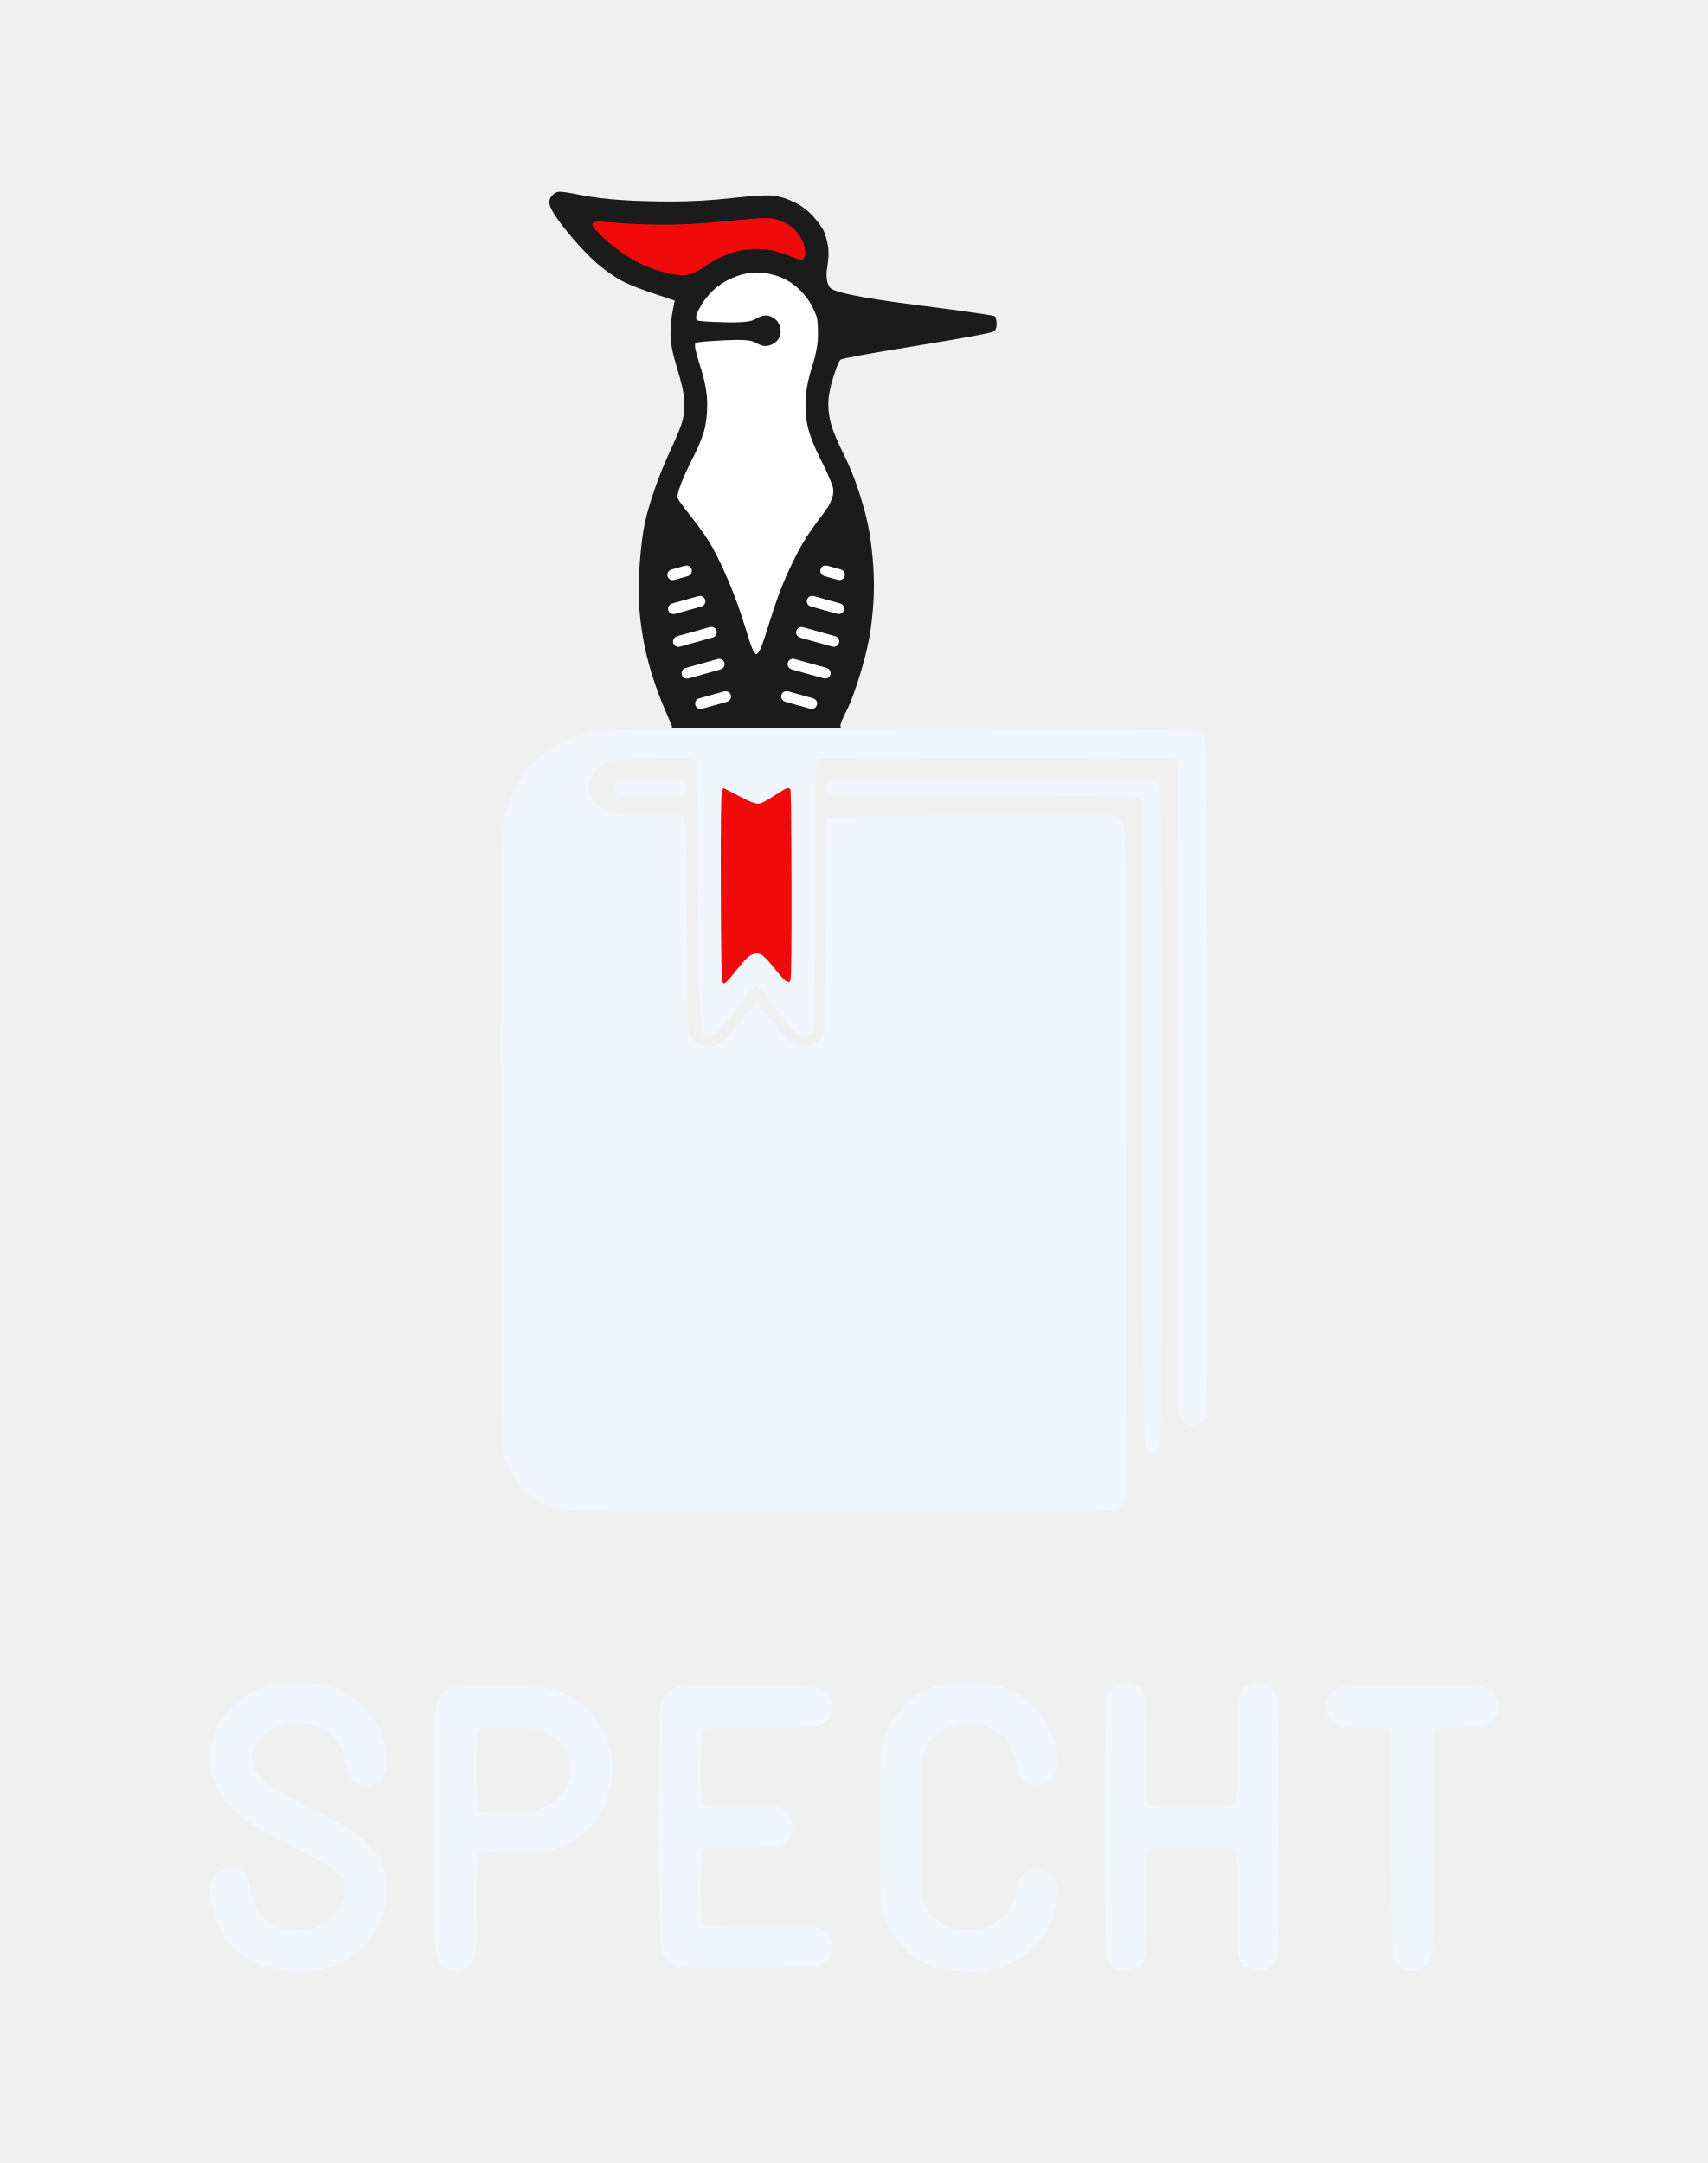
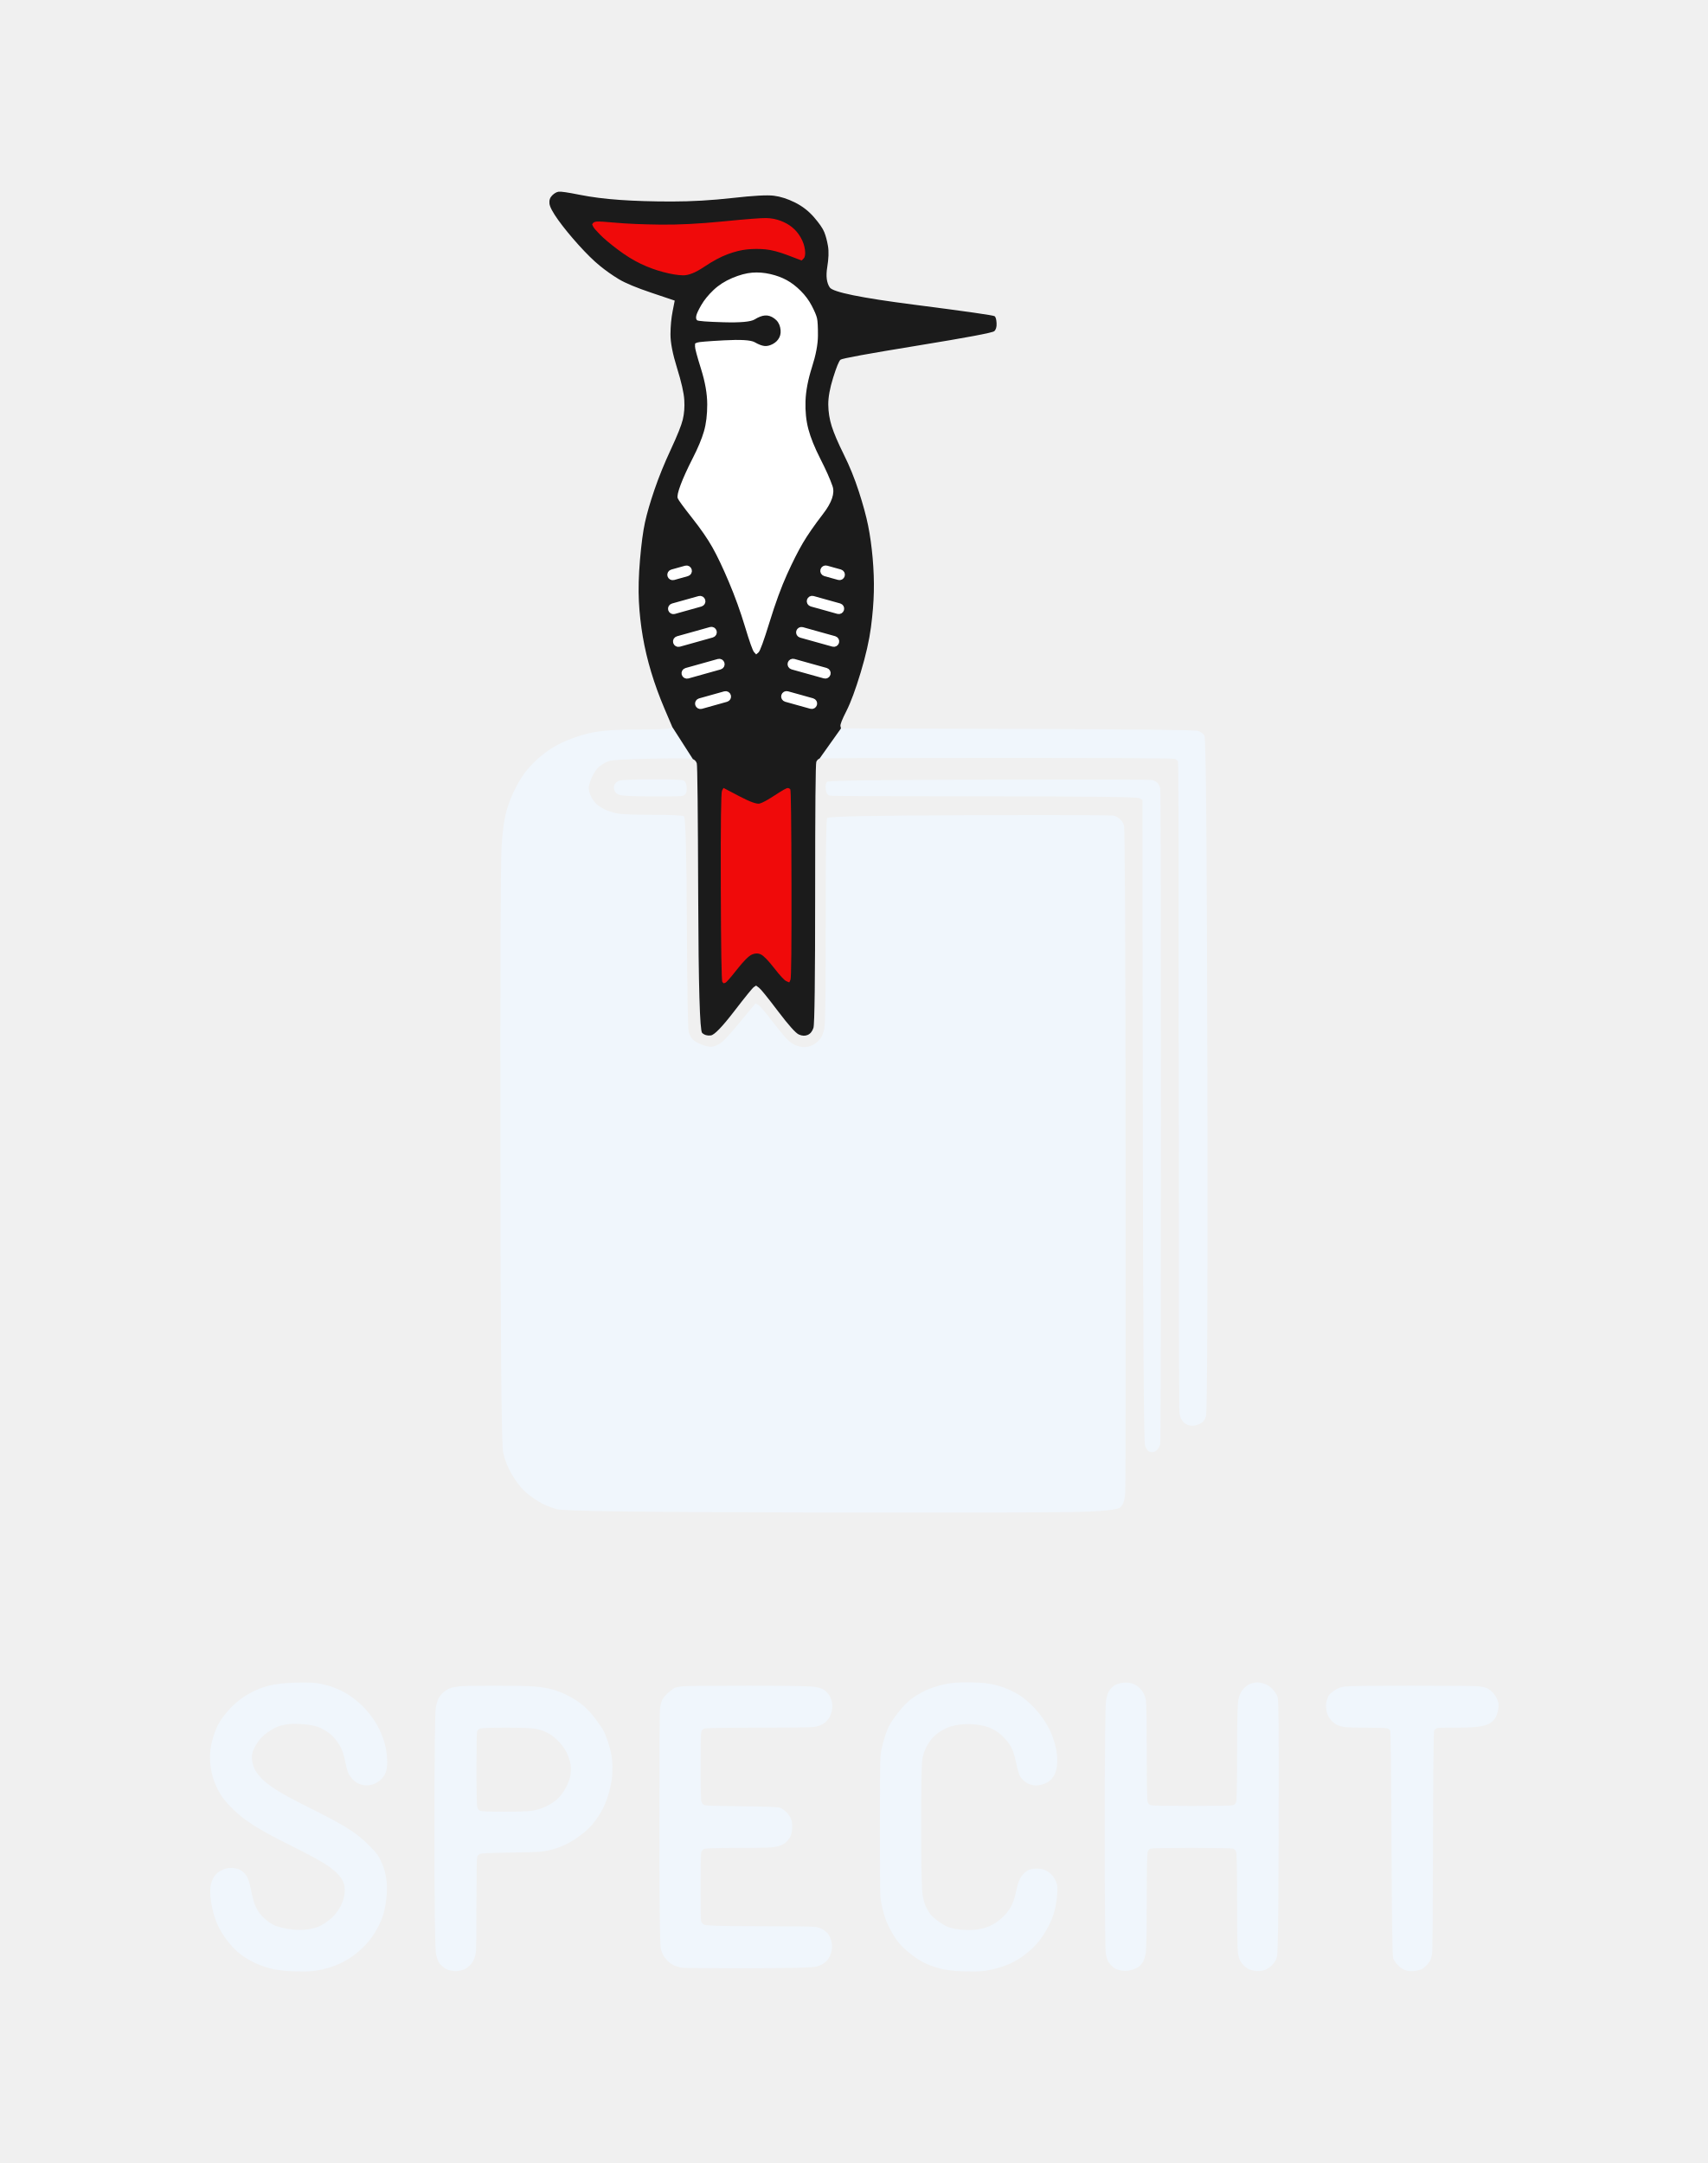
<svg xmlns="http://www.w3.org/2000/svg" viewBox="0 0 600 760" width="600" height="760" role="img" aria-label="specht logo: a woodpecker perched on a book above the word SPECHT">
-   <defs>
-     <clipPath id="bird">
-       <rect width="600" height="256" />
-     </clipPath>
-     <clipPath id="book">
-       <rect y="256" width="600" height="504" />
-     </clipPath>
-     <path d="M 347.28 273.93 Q 291.17 274.05 290.61 274.68 Q 290.06 275.3 290.08 276.55 Q 290.1 277.8 290.45 278.56 Q 290.79 279.32 291.47 279.56 Q 292.15 279.8 345.65 279.8 Q 399.15 279.8 400.27 280.43 L 401.4 281.07 L 401.52 393.68 Q 401.65 506.3 402.3 507.96 Q 402.95 509.62 403.67 509.97 Q 404.4 510.32 405.15 510.19 Q 405.9 510.07 406.64 509.31 Q 407.38 508.55 407.64 507.3 Q 407.9 506.05 407.9 392.18 Q 407.9 278.3 407.64 277.05 Q 407.38 275.8 406.64 275.06 Q 405.9 274.32 404.65 274.06 Q 403.4 273.8 347.28 273.93 Z M 215.95 275.65 Q 215.45 276.55 215.87 277.7 Q 216.29 278.85 217.72 279.32 Q 219.15 279.8 229.15 279.84 Q 239.15 279.89 239.95 279.6 Q 240.76 279.32 241.08 278.56 Q 241.4 277.8 241.22 276.22 Q 241.04 274.64 240.1 274.22 Q 239.15 273.8 228.9 273.84 Q 218.65 273.87 217.55 274.31 Q 216.45 274.75 215.95 275.65 Z M 196.28 67.36 Q 195.15 67.53 194 68.66 Q 192.85 69.8 193.05 71.55 Q 193.26 73.3 196.12 77.3 Q 198.99 81.3 203.23 86.01 Q 207.47 90.71 210.69 93.34 Q 213.9 95.96 217.4 98.08 Q 220.9 100.19 228.98 102.9 L 237.06 105.62 L 236.33 109.33 Q 235.6 113.05 235.57 117.42 Q 235.54 121.8 237.87 129.3 Q 240.2 136.8 240.42 140.55 Q 240.65 144.3 239.89 147.43 Q 239.13 150.55 235.69 157.93 Q 232.26 165.3 229.95 172.05 Q 227.65 178.8 226.61 183.55 Q 225.58 188.3 224.86 196.68 Q 224.15 205.05 224.47 211.3 Q 224.79 217.55 225.84 223.68 Q 226.88 229.8 228.8 236.18 Q 230.72 242.55 233.47 249.01 L 236.22 255.46 L 235.31 255.88 Q 234.4 256.3 225.9 256.3 Q 217.4 256.3 212.78 256.73 Q 208.15 257.16 204.53 258.27 Q 200.9 259.37 197.65 260.85 Q 194.4 262.32 191.28 264.69 Q 188.15 267.05 185.69 269.93 Q 183.22 272.8 181.22 276.68 Q 179.22 280.55 177.99 284.8 Q 176.76 289.05 176.24 297.18 Q 175.72 305.3 175.81 405.93 Q 175.9 506.55 176.78 510.42 Q 177.65 514.3 179.78 517.92 Q 181.9 521.55 183.9 523.53 Q 185.9 525.5 188.9 527.38 Q 191.9 529.25 195.65 530.28 Q 199.4 531.3 280.4 531.42 Q 361.4 531.55 376.9 531.28 Q 392.4 531 393.75 529.53 Q 395.1 528.05 395.33 524.8 Q 395.56 521.55 395.48 406.55 Q 395.4 291.55 394.91 290.06 Q 394.42 288.57 393.41 287.72 Q 392.4 286.87 391.27 286.59 Q 390.15 286.3 340.66 286.43 Q 291.17 286.55 290.62 287.43 Q 290.08 288.3 290.11 323.43 Q 290.15 358.55 289.65 361.18 Q 289.15 363.8 288.15 365.03 Q 287.15 366.25 285.9 366.98 Q 284.65 367.71 283.27 367.86 Q 281.9 368 280.27 367.52 Q 278.65 367.03 277.2 365.79 Q 275.76 364.55 271.52 359.05 Q 267.29 353.55 266.36 353.06 L 265.42 352.57 L 260.16 358.93 Q 254.9 365.3 253.4 366.34 Q 251.9 367.39 250.53 367.72 Q 249.15 368.05 246.66 367.07 Q 244.17 366.1 243.37 365.2 Q 242.58 364.3 242.03 362.8 Q 241.49 361.3 241.33 324.31 Q 241.17 287.32 240.28 286.81 Q 239.4 286.3 229.28 286.3 Q 219.15 286.3 216.65 285.76 Q 214.15 285.23 212.4 284.37 Q 210.65 283.5 209.6 282.53 Q 208.54 281.55 207.77 280.05 Q 206.99 278.55 206.86 277.18 Q 206.74 275.8 207.98 273.06 Q 209.22 270.32 210.81 269.14 Q 212.4 267.96 214.03 267.39 Q 215.65 266.82 229.03 266.56 Q 242.4 266.3 243.44 266.72 Q 244.47 267.14 244.81 268.22 Q 245.15 269.3 245.31 315.55 Q 245.47 361.8 246.69 362.93 Q 247.9 364.05 249.75 363.81 Q 251.6 363.57 257.87 355.43 Q 264.13 347.3 264.89 346.8 L 265.65 346.3 L 266.66 347.05 Q 267.67 347.8 273.33 355.28 Q 278.99 362.75 280.69 363.5 Q 282.4 364.25 283.8 363.63 Q 285.2 363 285.8 361.15 Q 286.4 359.3 286.4 313.93 Q 286.4 268.55 286.81 267.66 Q 287.22 266.78 287.94 266.54 Q 288.65 266.3 350.27 266.3 Q 411.9 266.3 412.77 266.63 Q 413.65 266.96 413.9 267.76 Q 414.15 268.55 414.15 381.8 Q 414.15 495.05 414.4 496.55 Q 414.65 498.05 415.19 498.89 Q 415.72 499.73 416.56 500.26 Q 417.4 500.8 418.52 500.93 Q 419.65 501.05 421.33 500.38 Q 423.01 499.71 423.7 497.76 Q 424.4 495.8 424.2 377.68 Q 423.99 259.55 423.17 258.44 Q 422.35 257.32 420.88 256.81 Q 419.4 256.3 357.44 256.12 L 295.47 255.94 L 295.29 255.12 Q 295.1 254.3 297.39 249.8 Q 299.67 245.3 302.39 236.3 Q 305.1 227.3 306 220.43 Q 306.9 213.55 307.02 207.93 Q 307.15 202.3 306.6 196.05 Q 306.04 189.8 305.01 184.68 Q 303.97 179.55 301.74 172.68 Q 299.51 165.8 296.46 159.68 Q 293.42 153.55 292.23 149.8 Q 291.04 146.05 291.01 142.18 Q 290.97 138.3 292.73 132.68 Q 294.49 127.05 295.32 126.38 Q 296.15 125.71 322.27 121.45 Q 348.4 117.19 349.32 116.37 Q 350.24 115.55 350.14 113.58 Q 350.04 111.6 349.47 111.11 Q 348.9 110.62 321.05 107.04 Q 293.2 103.46 291.54 101.01 Q 289.88 98.55 290.64 93.92 Q 291.4 89.3 290.9 86.42 Q 290.4 83.55 289.6 81.55 Q 288.79 79.55 285.97 76.3 Q 283.15 73.05 279.27 71.13 Q 275.4 69.21 271.9 68.77 Q 268.4 68.32 257.4 69.56 Q 246.4 70.8 236.03 70.8 Q 225.65 70.8 217.78 70.24 Q 209.9 69.69 203.65 68.44 Q 197.4 67.19 196.28 67.36 Z M 253.67 277.82 L 254.2 276.85 L 259.8 279.79 Q 265.4 282.73 266.9 282.34 Q 268.4 281.94 272.27 279.41 Q 276.15 276.87 276.74 276.89 Q 277.33 276.91 277.67 277.35 Q 278.01 277.8 278.08 310.55 Q 278.15 343.3 277.73 344.25 L 277.31 345.19 L 276.27 344.74 Q 275.22 344.28 272.04 340.2 Q 268.85 336.12 267.38 335.38 Q 265.9 334.64 264.19 335.39 Q 262.47 336.14 258.93 340.65 Q 255.38 345.16 254.81 345.33 L 254.24 345.5 L 253.8 345.03 Q 253.35 344.55 253.25 311.68 Q 253.15 278.8 253.67 277.82 Z M 264.27 95.8 Q 267.4 95.55 270.65 96.3 Q 273.9 97.05 276.4 98.42 Q 278.9 99.78 281.3 102.17 Q 283.7 104.55 285.2 107.42 Q 286.7 110.3 287.05 111.8 Q 287.4 113.3 287.38 117.92 Q 287.35 122.55 285.27 129.05 Q 283.2 135.55 283.01 140.93 Q 282.83 146.3 284.02 150.8 Q 285.22 155.3 288.21 161.18 Q 291.2 167.05 292.5 170.8 Q 293.81 174.55 289.19 180.55 Q 284.58 186.55 282.08 190.8 Q 279.58 195.05 276.52 201.8 Q 273.47 208.55 270.39 218.55 Q 267.31 228.55 266.49 229.24 L 265.67 229.94 L 264.93 229.12 Q 264.2 228.3 261.75 220.18 Q 259.29 212.05 256.06 204.43 Q 252.83 196.8 250.29 192.3 Q 247.76 187.8 243.12 181.93 Q 238.49 176.05 238.11 175.05 Q 237.74 174.05 239.15 170.3 Q 240.56 166.55 243.36 161.05 Q 246.17 155.55 247.33 151.55 Q 248.49 147.55 248.48 142.05 Q 248.47 136.55 246.32 129.68 Q 244.17 122.8 244.19 121.74 L 244.22 120.69 L 244.94 120.37 Q 245.65 120.05 254.4 119.58 Q 263.15 119.1 265.15 120.24 Q 267.15 121.39 268.52 121.56 Q 269.9 121.73 271.5 120.88 Q 273.1 120.03 273.83 118.54 Q 274.56 117.05 274.11 115.05 Q 273.67 113.05 272.03 111.88 Q 270.4 110.71 268.77 110.85 Q 267.15 110.98 265.15 112.23 Q 263.15 113.48 254.27 113.23 Q 245.4 112.98 244.9 112.51 Q 244.4 112.03 244.64 110.92 Q 244.88 109.8 246.4 107.17 Q 247.92 104.55 250.66 101.93 Q 253.4 99.32 257.27 97.68 Q 261.15 96.05 264.27 95.8 Z M 282.82 87.8 Q 283.1 90.05 282.38 90.79 L 281.65 91.53 L 276.9 89.72 Q 272.15 87.91 268.9 87.61 Q 265.65 87.32 262.52 87.63 Q 259.4 87.94 255.65 89.33 Q 251.9 90.73 247.4 93.76 Q 242.9 96.78 240.03 96.74 Q 237.15 96.69 233.03 95.59 Q 228.9 94.5 225.03 92.64 Q 221.15 90.78 217.03 87.67 Q 212.9 84.55 210.8 82.42 Q 208.7 80.3 208.37 79.56 L 208.04 78.82 L 208.36 78.39 Q 208.67 77.96 209.66 77.85 Q 210.65 77.73 216.53 78.27 Q 222.4 78.8 231.9 78.92 Q 241.4 79.05 254.02 77.8 Q 266.65 76.55 269.27 76.62 Q 271.9 76.69 274.27 77.58 Q 276.65 78.48 278.36 79.89 Q 280.08 81.3 281.31 83.42 Q 282.54 85.55 282.82 87.8 Z" id="bird-and-book" fill-rule="evenodd" />
-   </defs>
+   <path id="book" d="M 347.28 273.93 Q 291.17 274.05 290.61 274.68 Q 290.06 275.3 290.08 276.55 Q 290.1 277.8 290.45 278.56 Q 290.79 279.32 291.47 279.56 Q 292.15 279.8 345.65 279.8 Q 399.15 279.8 400.27 280.43 L 401.4 281.07 L 401.52 393.68 Q 401.65 506.3 402.3 507.96 Q 402.95 509.62 403.67 509.97 Q 404.4 510.32 405.15 510.19 Q 405.9 510.07 406.64 509.31 Q 407.38 508.55 407.64 507.3 Q 407.9 506.05 407.9 392.18 Q 407.9 278.3 407.64 277.05 Q 407.38 275.8 406.64 275.06 Q 405.9 274.32 404.65 274.06 Q 403.4 273.8 347.28 273.93 Z M 215.95 275.65 Q 215.45 276.55 215.87 277.7 Q 216.29 278.85 217.72 279.32 Q 219.15 279.8 229.15 279.84 Q 239.15 279.89 239.95 279.6 Q 240.76 279.32 241.08 278.56 Q 241.4 277.8 241.22 276.22 Q 241.04 274.64 240.1 274.22 Q 239.15 273.8 228.9 273.84 Q 218.65 273.87 217.55 274.31 Q 216.45 274.75 215.95 275.65 Z M 235.31 255.88 Q 234.4 256.3 225.9 256.3 Q 217.4 256.3 212.78 256.73 Q 208.15 257.16 204.53 258.27 Q 200.9 259.37 197.65 260.85 Q 194.4 262.32 191.28 264.69 Q 188.15 267.05 185.69 269.93 Q 183.22 272.8 181.22 276.68 Q 179.22 280.55 177.99 284.8 Q 176.76 289.05 176.24 297.18 Q 175.72 305.3 175.81 405.93 Q 175.9 506.55 176.78 510.42 Q 177.65 514.3 179.78 517.92 Q 181.9 521.55 183.9 523.53 Q 185.9 525.5 188.9 527.38 Q 191.9 529.25 195.65 530.28 Q 199.4 531.3 280.4 531.42 Q 361.4 531.55 376.9 531.28 Q 392.4 531 393.75 529.53 Q 395.1 528.05 395.33 524.8 Q 395.56 521.55 395.48 406.55 Q 395.4 291.55 394.91 290.06 Q 394.42 288.57 393.41 287.72 Q 392.4 286.87 391.27 286.59 Q 390.15 286.3 340.66 286.43 Q 291.17 286.55 290.62 287.43 Q 290.08 288.3 290.11 323.43 Q 290.15 358.55 289.65 361.18 Q 289.15 363.8 288.15 365.03 Q 287.15 366.25 285.9 366.98 Q 284.65 367.71 283.27 367.86 Q 281.9 368 280.27 367.52 Q 278.65 367.03 277.2 365.79 Q 275.76 364.55 271.52 359.05 Q 267.29 353.55 266.36 353.06 L 265.42 352.57 L 260.16 358.93 Q 254.9 365.3 253.4 366.34 Q 251.9 367.39 250.53 367.72 Q 249.15 368.05 246.66 367.07 Q 244.17 366.1 243.37 365.2 Q 242.58 364.3 242.03 362.8 Q 241.49 361.3 241.33 324.31 Q 241.17 287.32 240.28 286.81 Q 239.4 286.3 229.28 286.3 Q 219.15 286.3 216.65 285.76 Q 214.15 285.23 212.4 284.37 Q 210.65 283.5 209.6 282.53 Q 208.54 281.55 207.77 280.05 Q 206.99 278.55 206.86 277.18 Q 206.74 275.8 207.98 273.06 Q 209.22 270.32 210.81 269.14 Q 212.4 267.96 214.03 267.39 Q 215.65 266.82 229.03 266.56 Q 242.4 266.3 243.44 266.72 Q 244.47 267.14 244.81 268.22 Q 245.15 269.3 245.31 315.55 Q 245.47 361.8 246.69 362.93 Q 247.9 364.05 249.75 363.81 Q 251.6 363.57 257.87 355.43 Q 264.13 347.3 264.89 346.8 L 265.65 346.3 L 266.66 347.05 Q 267.67 347.8 273.33 355.28 Q 278.99 362.75 280.69 363.5 Q 282.4 364.25 283.8 363.63 Q 285.2 363 285.8 361.15 Q 286.4 359.3 286.4 313.93 Q 286.4 268.55 286.81 267.66 Q 287.22 266.78 287.94 266.54 Q 288.65 266.3 350.27 266.3 Q 411.9 266.3 412.77 266.63 Q 413.65 266.96 413.9 267.76 Q 414.15 268.55 414.15 381.8 Q 414.15 495.05 414.4 496.55 Q 414.65 498.05 415.19 498.89 Q 415.72 499.73 416.56 500.26 Q 417.4 500.8 418.52 500.93 Q 419.65 501.05 421.33 500.38 Q 423.01 499.71 423.7 497.76 Q 424.4 495.8 424.2 377.68 Q 423.99 259.55 423.17 258.44 Q 422.35 257.32 420.88 256.81 Q 419.4 256.3 357.44 256.12 L 295.47 255.94  Z" fill="#F0F6FC" fill-rule="evenodd" />
  <path d="M 270.02 94.95 Q 266.65 94.3 263.4 94.68 Q 260.15 95.06 256.4 96.71 Q 252.65 98.36 249.78 101.08 Q 246.91 103.8 245.25 106.67 Q 243.59 109.55 243 111.92 Q 242.4 114.3 242.36 116.92 Q 242.31 119.55 242.62 121.42 Q 242.93 123.3 244.86 129.05 Q 246.78 134.8 247.15 139.68 Q 247.52 144.55 246.45 149.18 Q 245.39 153.8 241.86 161.05 Q 238.34 168.3 237.42 171.18 Q 236.5 174.05 237.03 175.43 Q 237.55 176.8 241.52 181.8 Q 245.49 186.8 248.33 191.68 Q 251.16 196.55 254.36 203.93 Q 257.56 211.3 260.25 219.93 Q 262.93 228.55 263.53 229.47 Q 264.14 230.39 264.89 230.77 Q 265.65 231.15 266.47 230.86 Q 267.3 230.56 267.92 229.68 Q 268.55 228.8 271.5 219.3 Q 274.44 209.8 277.58 202.8 Q 280.71 195.8 283.55 191.05 Q 286.39 186.3 290.38 181.43 Q 294.37 176.55 294.75 175.43 Q 295.14 174.3 293.61 170.05 Q 292.08 165.8 289.24 160.18 Q 286.4 154.55 285.21 149.8 Q 284.02 145.05 284.29 140.3 Q 284.56 135.55 286.8 128.18 Q 289.03 120.8 289.02 117.8 Q 289.02 114.8 288.47 112.3 Q 287.91 109.8 286.49 107.05 Q 285.06 104.3 282.23 101.47 Q 279.4 98.65 276.4 97.13 Q 273.4 95.61 270.02 94.95 Z M 267.09 112.95 Q 268.4 112.05 269.97 112.45 Q 271.55 112.84 272.36 114.32 Q 273.18 115.8 272.75 117.27 Q 272.31 118.74 270.98 119.56 Q 269.65 120.39 268.18 119.95 Q 266.71 119.52 265.88 118.16 Q 265.05 116.8 265.41 115.33 Q 265.78 113.86 267.09 112.95 Z" style="fill: #FFFFFF; fill-rule: evenodd" />
  <path d="M 254.92 275.93 Q 253.69 275.8 253.02 276.45 Q 252.34 277.11 252.12 278.2 Q 251.9 279.3 252.03 312.05 Q 252.16 344.8 252.94 345.7 Q 253.71 346.59 254.78 346.47 Q 255.84 346.34 259.34 342.09 Q 262.84 337.83 264.37 337 Q 265.9 336.17 267.16 336.9 Q 268.43 337.62 271.56 341.52 Q 274.69 345.42 275.55 345.93 Q 276.4 346.43 277.11 346.4 Q 277.81 346.36 278.38 345.8 Q 278.94 345.24 279.17 344.15 Q 279.4 343.05 279.27 310.18 Q 279.15 277.31 278.59 276.59 Q 278.03 275.86 277.09 275.76 Q 276.15 275.65 272.02 278.2 Q 267.9 280.74 266.65 281.03 Q 265.4 281.31 264.15 280.87 Q 262.9 280.42 259.52 278.23 Q 256.15 276.05 254.92 275.93 Z M 283.88 91.04 Q 284.34 90.05 284 87.42 Q 283.65 84.8 282.46 82.8 Q 281.27 80.8 279.21 79.1 Q 277.15 77.4 274.52 76.44 Q 271.9 75.48 268.77 75.44 Q 265.65 75.4 259.02 76.27 Q 252.4 77.14 246.53 77.47 Q 240.65 77.8 231.9 77.67 Q 223.15 77.55 216.65 77.05 Q 210.15 76.54 208.95 76.83 Q 207.75 77.11 207.25 77.85 Q 206.75 78.58 207.16 79.69 Q 207.58 80.8 209.49 82.8 Q 211.4 84.8 215.78 88.2 Q 220.15 91.59 224.15 93.54 Q 228.15 95.49 232.4 96.66 Q 236.65 97.83 240.03 97.81 Q 243.4 97.8 247.78 94.91 Q 252.15 92.02 255.9 90.61 Q 259.65 89.2 262.27 88.92 Q 264.9 88.65 268.4 88.92 Q 271.9 89.2 276.77 90.94 Q 281.65 92.67 282.53 92.36 Q 283.41 92.04 283.88 91.04 Z" style="fill: #F00A0A; fill-rule: evenodd" />
-   <use href="#bird-and-book" fill="#1B1B1B" clip-path="url(#bird)" />
-   <use href="#bird-and-book" fill="#F0F6FC" clip-path="url(#book)" />
+   <path id="bird" d="M 196.28 67.36 Q 195.15 67.53 194 68.66 Q 192.85 69.8 193.05 71.55 Q 193.26 73.3 196.12 77.3 Q 198.99 81.3 203.23 86.01 Q 207.47 90.71 210.69 93.34 Q 213.9 95.96 217.4 98.08 Q 220.9 100.19 228.98 102.9 L 237.06 105.62 L 236.33 109.33 Q 235.6 113.05 235.57 117.42 Q 235.54 121.8 237.87 129.3 Q 240.2 136.8 240.42 140.55 Q 240.65 144.3 239.89 147.43 Q 239.13 150.55 235.69 157.93 Q 232.26 165.3 229.95 172.05 Q 227.65 178.8 226.61 183.55 Q 225.58 188.3 224.86 196.68 Q 224.15 205.05 224.47 211.3 Q 224.79 217.55 225.84 223.68 Q 226.88 229.8 228.8 236.18 Q 230.72 242.55 233.47 249.01 L 236.22 255.46 L 243.44 266.72 Q 244.47 267.14 244.81 268.22 Q 245.15 269.3 245.31 315.55 Q 245.47 361.8 246.69 362.93 Q 247.9 364.05 249.75 363.81 Q 251.6 363.57 257.87 355.43 Q 264.13 347.3 264.89 346.8 L 265.65 346.3 L 266.66 347.05 Q 267.67 347.8 273.33 355.28 Q 278.99 362.75 280.69 363.5 Q 282.4 364.25 283.8 363.63 Q 285.2 363 285.8 361.15 Q 286.4 359.3 286.4 313.93 Q 286.4 268.55 286.81 267.66 Q 287.22 266.78 287.94 266.54 L 295.47 255.94 L 295.29 255.12 Q 295.1 254.3 297.39 249.8 Q 299.67 245.3 302.39 236.3 Q 305.1 227.3 306 220.43 Q 306.9 213.55 307.02 207.93 Q 307.15 202.3 306.6 196.05 Q 306.04 189.8 305.01 184.68 Q 303.97 179.55 301.74 172.68 Q 299.51 165.8 296.46 159.68 Q 293.42 153.55 292.23 149.8 Q 291.04 146.05 291.01 142.18 Q 290.97 138.3 292.73 132.68 Q 294.49 127.05 295.32 126.38 Q 296.15 125.71 322.27 121.45 Q 348.4 117.19 349.32 116.37 Q 350.24 115.55 350.14 113.58 Q 350.04 111.6 349.47 111.11 Q 348.9 110.62 321.05 107.04 Q 293.2 103.46 291.54 101.01 Q 289.88 98.55 290.64 93.92 Q 291.4 89.3 290.9 86.42 Q 290.4 83.55 289.6 81.55 Q 288.79 79.55 285.97 76.3 Q 283.15 73.05 279.27 71.13 Q 275.4 69.21 271.9 68.77 Q 268.4 68.32 257.4 69.56 Q 246.4 70.8 236.03 70.8 Q 225.65 70.8 217.78 70.24 Q 209.9 69.69 203.65 68.44 Q 197.4 67.19 196.28 67.36 Z M 253.67 277.82 L 254.2 276.85 L 259.8 279.79 Q 265.4 282.73 266.9 282.34 Q 268.4 281.94 272.27 279.41 Q 276.15 276.87 276.74 276.89 Q 277.33 276.91 277.67 277.35 Q 278.01 277.8 278.08 310.55 Q 278.15 343.3 277.73 344.25 L 277.31 345.19 L 276.27 344.74 Q 275.22 344.28 272.04 340.2 Q 268.85 336.12 267.38 335.38 Q 265.9 334.64 264.19 335.39 Q 262.47 336.14 258.93 340.65 Q 255.38 345.16 254.81 345.33 L 254.24 345.5 L 253.8 345.03 Q 253.35 344.55 253.25 311.68 Q 253.15 278.8 253.67 277.82 Z M 264.27 95.8 Q 267.4 95.55 270.65 96.3 Q 273.9 97.05 276.4 98.42 Q 278.9 99.78 281.3 102.17 Q 283.7 104.55 285.2 107.42 Q 286.7 110.3 287.05 111.8 Q 287.4 113.3 287.38 117.92 Q 287.35 122.55 285.27 129.05 Q 283.2 135.55 283.01 140.93 Q 282.83 146.3 284.02 150.8 Q 285.22 155.3 288.21 161.18 Q 291.2 167.05 292.5 170.8 Q 293.81 174.55 289.19 180.55 Q 284.58 186.55 282.08 190.8 Q 279.58 195.05 276.52 201.8 Q 273.47 208.55 270.39 218.55 Q 267.31 228.55 266.49 229.24 L 265.67 229.94 L 264.93 229.12 Q 264.2 228.3 261.75 220.18 Q 259.29 212.05 256.06 204.43 Q 252.83 196.8 250.29 192.3 Q 247.76 187.8 243.12 181.93 Q 238.49 176.05 238.11 175.05 Q 237.74 174.05 239.15 170.3 Q 240.56 166.55 243.36 161.05 Q 246.17 155.55 247.33 151.55 Q 248.49 147.55 248.48 142.05 Q 248.47 136.55 246.32 129.68 Q 244.17 122.8 244.19 121.74 L 244.22 120.69 L 244.94 120.37 Q 245.65 120.05 254.4 119.58 Q 263.15 119.1 265.15 120.24 Q 267.15 121.39 268.52 121.56 Q 269.9 121.73 271.5 120.88 Q 273.1 120.03 273.83 118.54 Q 274.56 117.05 274.11 115.05 Q 273.67 113.05 272.03 111.88 Q 270.4 110.71 268.77 110.85 Q 267.15 110.98 265.15 112.23 Q 263.15 113.48 254.27 113.23 Q 245.4 112.98 244.9 112.51 Q 244.4 112.03 244.64 110.92 Q 244.88 109.8 246.4 107.17 Q 247.92 104.55 250.66 101.93 Q 253.4 99.32 257.27 97.68 Q 261.15 96.05 264.27 95.8 Z M 282.82 87.8 Q 283.1 90.05 282.38 90.79 L 281.65 91.53 L 276.9 89.72 Q 272.15 87.91 268.9 87.61 Q 265.65 87.32 262.52 87.63 Q 259.4 87.94 255.65 89.33 Q 251.9 90.73 247.4 93.76 Q 242.9 96.78 240.03 96.74 Q 237.15 96.69 233.03 95.59 Q 228.9 94.5 225.03 92.64 Q 221.15 90.78 217.03 87.67 Q 212.9 84.55 210.8 82.42 Q 208.7 80.3 208.37 79.56 L 208.04 78.82 L 208.36 78.39 Q 208.67 77.96 209.66 77.85 Q 210.65 77.73 216.53 78.27 Q 222.4 78.8 231.9 78.92 Q 241.4 79.05 254.02 77.8 Q 266.65 76.55 269.27 76.62 Q 271.9 76.69 274.27 77.58 Q 276.65 78.48 278.36 79.89 Q 280.08 81.3 281.31 83.42 Q 282.54 85.55 282.82 87.8 Z" fill="#1B1B1B" fill-rule="evenodd" />
  <path d="M 238.27 199.45 L 240.69 198.77 L 241.06 198.74 L 241.43 198.71 L 241.78 198.82 L 242.13 198.94 L 242.41 199.18 L 242.69 199.42 L 242.86 199.75 L 243.03 200.09 L 243.06 200.46 L 243.09 200.82 L 242.97 201.18 L 242.86 201.53 L 242.62 201.81 L 242.37 202.09 L 242.04 202.26 L 241.71 202.43 L 239.28 203.11 L 236.86 203.79 L 236.49 203.81 L 236.12 203.84 L 235.77 203.73 L 235.42 203.61 L 235.14 203.37 L 234.86 203.13 L 234.69 202.8 L 234.52 202.47 L 234.49 202.1 L 234.46 201.73 L 234.58 201.38 L 234.69 201.02 L 234.94 200.74 L 235.18 200.46 L 235.51 200.3 L 235.84 200.13 L 238.27 199.45 Z M 240.77 210.75 L 245.44 209.44 L 245.81 209.41 L 246.18 209.38 L 246.53 209.5 L 246.88 209.61 L 247.16 209.85 L 247.44 210.09 L 247.61 210.43 L 247.78 210.76 L 247.81 211.12 L 247.84 211.49 L 247.72 211.85 L 247.61 212.2 L 247.37 212.48 L 247.12 212.76 L 246.79 212.93 L 246.46 213.1 L 241.78 214.41 L 237.11 215.72 L 236.74 215.75 L 236.37 215.77 L 236.02 215.66 L 235.67 215.54 L 235.39 215.3 L 235.11 215.06 L 234.94 214.73 L 234.77 214.4 L 234.74 214.03 L 234.71 213.66 L 234.83 213.31 L 234.94 212.95 L 235.19 212.67 L 235.43 212.39 L 235.76 212.23 L 236.09 212.06 L 240.77 210.75 Z M 243.64 221.95 L 249.44 220.32 L 249.81 220.29 L 250.18 220.26 L 250.53 220.38 L 250.88 220.49 L 251.16 220.73 L 251.44 220.97 L 251.61 221.31 L 251.78 221.64 L 251.81 222 L 251.84 222.37 L 251.72 222.73 L 251.61 223.08 L 251.37 223.36 L 251.12 223.64 L 250.79 223.81 L 250.46 223.98 L 244.66 225.61 L 238.86 227.23 L 238.49 227.25 L 238.12 227.28 L 237.77 227.17 L 237.42 227.05 L 237.14 226.81 L 236.86 226.57 L 236.69 226.24 L 236.52 225.91 L 236.49 225.54 L 236.46 225.17 L 236.58 224.81 L 236.69 224.46 L 236.94 224.18 L 237.18 223.9 L 237.51 223.74 L 237.84 223.57 L 243.64 221.95 Z M 246.52 233.14 L 252.19 231.55 L 252.56 231.52 L 252.93 231.49 L 253.28 231.61 L 253.63 231.72 L 253.91 231.96 L 254.19 232.2 L 254.36 232.54 L 254.53 232.87 L 254.56 233.24 L 254.59 233.6 L 254.47 233.96 L 254.36 234.31 L 254.12 234.59 L 253.87 234.87 L 253.54 235.04 L 253.21 235.21 L 247.53 236.8 L 241.86 238.39 L 241.49 238.42 L 241.12 238.44 L 240.77 238.32 L 240.42 238.21 L 240.14 237.97 L 239.86 237.73 L 239.69 237.4 L 239.52 237.07 L 239.49 236.7 L 239.46 236.33 L 239.58 235.98 L 239.69 235.62 L 239.94 235.34 L 240.18 235.06 L 240.51 234.9 L 240.84 234.73 L 246.52 233.14 Z M 250.02 244.16 L 254.44 242.92 L 254.81 242.89 L 255.18 242.86 L 255.53 242.98 L 255.88 243.09 L 256.16 243.33 L 256.44 243.57 L 256.61 243.91 L 256.78 244.24 L 256.81 244.61 L 256.84 244.97 L 256.73 245.32 L 256.61 245.68 L 256.37 245.96 L 256.12 246.24 L 255.79 246.41 L 255.46 246.58 L 251.03 247.82 L 246.61 249.06 L 246.24 249.09 L 245.87 249.11 L 245.52 249 L 245.17 248.88 L 244.89 248.64 L 244.61 248.4 L 244.44 248.07 L 244.27 247.74 L 244.24 247.37 L 244.21 247 L 244.33 246.65 L 244.44 246.29 L 244.69 246.01 L 244.93 245.73 L 245.26 245.56 L 245.59 245.4 L 250.02 244.16 Z M 293.04 199.43 L 295.46 200.1 L 295.79 200.27 L 296.12 200.44 L 296.37 200.72 L 296.61 201 L 296.73 201.36 L 296.84 201.71 L 296.81 202.08 L 296.78 202.45 L 296.61 202.78 L 296.44 203.11 L 296.16 203.35 L 295.88 203.59 L 295.53 203.71 L 295.18 203.82 L 294.81 203.79 L 294.44 203.76 L 292.02 203.09 L 289.59 202.41 L 289.26 202.24 L 288.93 202.07 L 288.69 201.79 L 288.44 201.51 L 288.33 201.16 L 288.21 200.8 L 288.24 200.43 L 288.27 200.06 L 288.44 199.73 L 288.61 199.4 L 288.89 199.16 L 289.17 198.92 L 289.52 198.81 L 289.87 198.69 L 290.24 198.72 L 290.61 198.75 L 293.04 199.43 Z M 290.54 210.73 L 295.21 212.03 L 295.54 212.2 L 295.87 212.37 L 296.12 212.65 L 296.36 212.93 L 296.48 213.29 L 296.59 213.64 L 296.56 214.01 L 296.53 214.38 L 296.36 214.71 L 296.19 215.04 L 295.91 215.28 L 295.63 215.52 L 295.28 215.63 L 294.93 215.75 L 294.56 215.72 L 294.19 215.69 L 289.52 214.38 L 284.84 213.08 L 284.51 212.91 L 284.18 212.74 L 283.94 212.46 L 283.69 212.18 L 283.58 211.82 L 283.46 211.47 L 283.49 211.1 L 283.52 210.73 L 283.69 210.4 L 283.86 210.07 L 284.14 209.83 L 284.42 209.59 L 284.77 209.48 L 285.12 209.36 L 285.49 209.39 L 285.86 209.42 L 290.54 210.73 Z M 287.79 221.96 L 293.46 223.54 L 293.79 223.71 L 294.12 223.88 L 294.37 224.16 L 294.61 224.44 L 294.73 224.8 L 294.84 225.15 L 294.81 225.52 L 294.78 225.89 L 294.61 226.22 L 294.44 226.55 L 294.16 226.79 L 293.88 227.03 L 293.53 227.15 L 293.18 227.26 L 292.81 227.23 L 292.44 227.2 L 286.77 225.62 L 281.09 224.03 L 280.76 223.86 L 280.43 223.69 L 280.19 223.41 L 279.94 223.13 L 279.83 222.78 L 279.71 222.42 L 279.74 222.05 L 279.77 221.68 L 279.94 221.35 L 280.11 221.02 L 280.39 220.78 L 280.67 220.54 L 281.02 220.43 L 281.37 220.31 L 281.74 220.34 L 282.11 220.37 L 287.79 221.96 Z M 284.79 233.12 L 290.46 234.7 L 290.79 234.87 L 291.12 235.04 L 291.37 235.32 L 291.61 235.6 L 291.73 235.96 L 291.84 236.31 L 291.81 236.68 L 291.78 237.05 L 291.61 237.38 L 291.44 237.71 L 291.16 237.95 L 290.88 238.19 L 290.53 238.31 L 290.18 238.42 L 289.81 238.39 L 289.44 238.36 L 283.77 236.78 L 278.09 235.19 L 277.76 235.02 L 277.43 234.85 L 277.19 234.57 L 276.94 234.29 L 276.83 233.94 L 276.71 233.58 L 276.74 233.21 L 276.77 232.84 L 276.94 232.51 L 277.11 232.18 L 277.39 231.94 L 277.67 231.7 L 278.02 231.59 L 278.37 231.47 L 278.74 231.5 L 279.11 231.53 L 284.79 233.12 Z M 281.29 244.13 L 285.71 245.37 L 286.04 245.54 L 286.37 245.71 L 286.62 245.99 L 286.86 246.27 L 286.98 246.62 L 287.09 246.98 L 287.06 247.35 L 287.03 247.72 L 286.86 248.05 L 286.69 248.38 L 286.41 248.62 L 286.13 248.86 L 285.78 248.98 L 285.43 249.09 L 285.06 249.06 L 284.69 249.03 L 280.27 247.8 L 275.84 246.56 L 275.51 246.39 L 275.18 246.22 L 274.94 245.94 L 274.69 245.66 L 274.58 245.31 L 274.46 244.95 L 274.49 244.58 L 274.52 244.21 L 274.69 243.88 L 274.86 243.55 L 275.14 243.31 L 275.42 243.07 L 275.77 242.96 L 276.12 242.84 L 276.49 242.87 L 276.86 242.9 L 281.29 244.13 Z" style="fill: #FFFFFF; fill-rule: evenodd" />
  <path d="M 472.4 592.59 Q 470.4 592.87 468.83 593.96 Q 467.26 595.05 466.82 595.8 Q 466.38 596.55 466.07 597.8 Q 465.76 599.05 466 600.8 Q 466.24 602.55 467.32 603.97 Q 468.4 605.39 469.65 606.02 Q 470.9 606.64 472.77 606.85 Q 474.65 607.05 480.77 607.06 Q 486.9 607.07 487.49 607.3 Q 488.08 607.53 488.42 608.04 Q 488.76 608.55 488.9 647.67 Q 489.04 686.8 489.48 688.05 Q 489.92 689.3 491.29 690.63 Q 492.65 691.96 494.02 692.33 Q 495.4 692.71 497.02 692.51 Q 498.65 692.32 499.52 691.86 Q 500.4 691.39 501.27 690.47 Q 502.15 689.55 502.52 688.8 Q 502.9 688.05 503.15 686.55 Q 503.4 685.05 503.48 646.8 Q 503.56 608.55 503.9 608 Q 504.24 607.46 504.82 607.23 Q 505.4 607 511.65 607.03 Q 517.9 607.05 520.4 606.54 Q 522.9 606.03 523.94 605.16 Q 524.97 604.3 525.48 603.42 Q 525.99 602.55 526.31 601.05 Q 526.63 599.55 526.47 598.55 Q 526.31 597.55 525.72 596.42 Q 525.13 595.3 524.14 594.38 Q 523.15 593.46 522.27 593.09 Q 521.4 592.73 519.52 592.51 Q 517.65 592.3 496.02 592.3 Q 474.4 592.3 472.4 592.59 Z M 237.15 593.03 Q 236.4 593.32 234.74 594.81 Q 233.08 596.3 232.61 597.42 Q 232.15 598.55 231.9 600.17 Q 231.65 601.8 231.65 642.17 Q 231.65 682.55 232.2 684.8 Q 232.76 687.05 234.2 688.6 Q 235.65 690.14 237.15 690.72 Q 238.65 691.3 239.78 691.42 Q 240.9 691.55 262.65 691.55 Q 284.4 691.55 286.65 691.03 Q 288.9 690.5 290.27 689.15 Q 291.65 687.8 292.13 685.67 Q 292.6 683.55 292.02 681.8 Q 291.45 680.05 290.8 679.32 Q 290.15 678.6 289.15 677.97 Q 288.15 677.35 286.65 677.07 Q 285.15 676.8 266.77 676.8 Q 248.4 676.8 247.45 676.29 Q 246.51 675.78 246.33 675.04 Q 246.15 674.3 246.15 662.92 Q 246.15 651.55 246.4 650.75 Q 246.65 649.96 247.53 649.63 Q 248.4 649.3 259.4 649.3 Q 270.4 649.3 272.15 648.98 Q 273.9 648.66 274.9 648.14 Q 275.9 647.62 276.69 646.71 Q 277.49 645.8 277.86 644.92 Q 278.22 644.05 278.31 642.55 Q 278.4 641.05 278.2 640.05 Q 278.01 639.05 277.36 638.05 Q 276.72 637.05 275.81 636.28 Q 274.9 635.5 273.9 635.14 Q 272.9 634.78 260.65 634.66 Q 248.4 634.55 247.61 634.3 Q 246.81 634.05 246.48 633.17 Q 246.15 632.3 246.15 620.8 Q 246.15 609.3 246.4 608.5 Q 246.65 607.69 247.4 607.37 Q 248.15 607.05 266.15 607.05 Q 284.15 607.05 286.02 606.78 Q 287.9 606.5 289.13 605.75 Q 290.35 605 291.18 603.78 Q 292.01 602.55 292.3 600.92 Q 292.6 599.3 292.23 597.8 Q 291.85 596.3 291.1 595.32 Q 290.35 594.35 289.5 593.75 Q 288.65 593.14 286.4 592.72 Q 284.15 592.3 263.02 592.3 Q 241.9 592.3 239.9 592.51 Q 237.9 592.73 237.15 593.03 Z M 199.78 595.9 Q 196.9 594.41 194.15 593.65 Q 191.4 592.89 188.03 592.6 Q 184.65 592.3 173.9 592.3 Q 163.15 592.3 161.15 592.55 Q 159.15 592.8 158.03 593.25 Q 156.9 593.69 155.94 594.5 Q 154.97 595.3 154.27 596.42 Q 153.56 597.55 153.11 600.05 Q 152.65 602.55 152.65 643.42 Q 152.65 684.3 153.2 686.67 Q 153.76 689.05 154.45 689.91 Q 155.15 690.78 156.15 691.49 Q 157.15 692.21 158.78 692.46 Q 160.4 692.71 161.9 692.35 Q 163.4 692 164.57 691.03 Q 165.74 690.05 166.34 688.8 Q 166.95 687.55 167.17 686.05 Q 167.4 684.55 167.4 668.92 Q 167.4 653.3 167.65 652.5 Q 167.9 651.71 168.78 651.38 Q 169.65 651.05 178.9 650.94 Q 188.15 650.82 190.28 650.59 Q 192.4 650.35 194.65 649.67 Q 196.9 649 199.15 647.89 Q 201.4 646.78 204.11 644.73 Q 206.83 642.69 208.56 640.5 Q 210.29 638.3 211.65 635.8 Q 213.01 633.3 214 629.67 Q 214.99 626.05 215.12 623.42 Q 215.26 620.8 215.05 618.42 Q 214.85 616.05 213.89 612.92 Q 212.92 609.8 212.06 608.17 Q 211.2 606.55 209.05 603.73 Q 206.9 600.91 204.78 599.15 Q 202.65 597.39 199.78 595.9 Z M 167.64 608.37 Q 167.88 607.69 168.64 607.37 Q 169.4 607.05 177.78 607.05 Q 186.15 607.05 188.28 607.45 Q 190.4 607.85 192.53 608.95 Q 194.65 610.05 196.67 612.3 Q 198.7 614.55 199.59 616.92 Q 200.49 619.3 200.57 620.8 Q 200.65 622.3 200.42 623.8 Q 200.2 625.3 198.96 627.8 Q 197.72 630.3 195.94 632 Q 194.15 633.69 191.53 634.85 Q 188.9 636 186.65 636.28 Q 184.4 636.55 177.03 636.55 Q 169.65 636.55 168.86 636.3 Q 168.06 636.05 167.73 635.17 Q 167.4 634.3 167.4 621.67 Q 167.4 609.05 167.64 608.37 Z M 393.77 591.39 Q 392.15 591.73 391.29 592.39 Q 390.42 593.05 389.79 593.92 Q 389.15 594.8 388.65 597.17 Q 388.15 599.55 388.15 641.92 Q 388.15 684.3 388.52 686.42 Q 388.9 688.55 389.55 689.5 Q 390.2 690.44 391.17 691.26 Q 392.15 692.07 394.02 692.39 Q 395.9 692.71 397.77 692.1 Q 399.65 691.5 400.41 690.78 Q 401.17 690.05 401.65 689.17 Q 402.13 688.3 402.51 686.42 Q 402.9 684.55 402.9 668.05 Q 402.9 651.55 403.23 650.66 Q 403.56 649.78 404.23 649.54 Q 404.9 649.3 418.65 649.3 Q 432.4 649.3 433.2 649.55 Q 433.99 649.8 434.32 650.67 Q 434.65 651.55 434.65 667.92 Q 434.65 684.3 434.94 686.17 Q 435.22 688.05 435.88 689.17 Q 436.54 690.3 437.72 691.23 Q 438.9 692.16 440.65 692.43 Q 442.4 692.71 443.9 692.32 Q 445.4 691.94 446.79 690.62 Q 448.17 689.3 448.66 687.55 Q 449.15 685.8 449.22 649.17 Q 449.29 612.55 449.22 605.05 Q 449.15 597.55 448.9 596.42 Q 448.65 595.3 447.27 593.72 Q 445.9 592.14 444.15 591.6 Q 442.4 591.05 441.27 591.16 Q 440.15 591.28 439.02 591.74 Q 437.9 592.21 436.7 593.63 Q 435.49 595.05 435.07 597.3 Q 434.65 599.55 434.65 615.92 Q 434.65 632.3 434.32 633.17 Q 433.99 634.05 433.2 634.3 Q 432.4 634.55 418.77 634.55 Q 405.15 634.55 404.35 634.3 Q 403.56 634.05 403.23 633.17 Q 402.9 632.3 402.9 615.67 Q 402.9 599.05 402.61 597.42 Q 402.33 595.8 401.54 594.55 Q 400.76 593.3 399.58 592.44 Q 398.4 591.57 396.9 591.31 Q 395.4 591.05 393.77 591.39 Z M 334.4 591.37 Q 331.65 591.69 328.65 592.66 Q 325.65 593.62 323.4 594.89 Q 321.15 596.16 319.4 597.6 Q 317.65 599.05 315.42 601.92 Q 313.2 604.8 312.37 606.42 Q 311.54 608.05 310.52 611.42 Q 309.51 614.8 309.33 617.55 Q 309.15 620.3 309.15 642.17 Q 309.15 664.05 309.32 666.3 Q 309.49 668.55 310.36 671.8 Q 311.22 675.05 312.77 677.92 Q 314.31 680.8 315.73 682.55 Q 317.15 684.3 319.77 686.4 Q 322.4 688.5 324.65 689.62 Q 326.9 690.73 330.02 691.59 Q 333.15 692.44 337.65 692.62 Q 342.15 692.8 344.77 692.6 Q 347.4 692.39 350.52 691.5 Q 353.65 690.6 355.9 689.45 Q 358.15 688.3 360.4 686.55 Q 362.65 684.8 364.3 682.92 Q 365.95 681.05 367.62 678.17 Q 369.29 675.3 370.13 672.67 Q 370.97 670.05 371.31 666.92 Q 371.65 663.8 371.44 662.55 Q 371.24 661.3 370.42 659.92 Q 369.6 658.55 368.13 657.6 Q 366.65 656.64 364.77 656.56 Q 362.9 656.48 361.65 656.94 Q 360.4 657.41 359.11 658.98 Q 357.83 660.55 357.14 663.92 Q 356.45 667.3 355.51 669.3 Q 354.58 671.3 352.74 673.19 Q 350.9 675.07 348.65 676.29 Q 346.4 677.5 343.65 677.9 Q 340.9 678.3 338.02 678.04 Q 335.15 677.78 333.52 677.22 Q 331.9 676.66 329.9 675.22 Q 327.9 673.78 327.07 672.79 Q 326.24 671.8 325.47 670.3 Q 324.7 668.8 324.17 665.92 Q 323.65 663.05 323.65 641.92 Q 323.65 620.8 324.05 618.17 Q 324.45 615.55 325.96 612.94 Q 327.47 610.32 330.06 608.55 Q 332.65 606.78 335.9 606.16 Q 339.15 605.55 342.65 605.91 Q 346.15 606.28 348.4 607.36 Q 350.65 608.44 352.47 610.25 Q 354.29 612.05 355.29 613.92 Q 356.29 615.8 357.06 619.55 Q 357.83 623.3 358.51 624.3 Q 359.2 625.3 360.3 626.13 Q 361.4 626.96 362.9 627.24 Q 364.4 627.53 366.27 626.98 Q 368.15 626.44 369.41 625.12 Q 370.67 623.8 371.16 621.55 Q 371.65 619.3 371.36 616.55 Q 371.06 613.8 370.03 610.8 Q 369.01 607.8 367.08 604.8 Q 365.15 601.8 362.77 599.45 Q 360.4 597.1 358.52 595.85 Q 356.65 594.6 354.15 593.53 Q 351.65 592.46 348.9 591.84 Q 346.15 591.23 341.65 591.14 Q 337.15 591.05 334.4 591.37 Z M 103.28 591.25 Q 97.9 591.44 94.9 592.17 Q 91.9 592.91 89.15 594.24 Q 86.4 595.57 84.15 597.31 Q 81.9 599.05 79.96 601.3 Q 78.01 603.55 76.94 605.42 Q 75.88 607.3 74.93 610.3 Q 73.99 613.3 73.82 616.17 Q 73.65 619.05 74.19 621.92 Q 74.74 624.8 75.78 627.17 Q 76.81 629.55 78.11 631.42 Q 79.4 633.3 82.15 635.97 Q 84.9 638.64 89.03 641.31 Q 93.15 643.98 102.78 648.76 Q 112.4 653.55 115.53 655.8 Q 118.65 658.05 119.96 660.05 Q 121.26 662.05 121.12 664.67 Q 120.99 667.3 119.59 669.92 Q 118.2 672.55 115.93 674.4 Q 113.65 676.25 111.78 677 Q 109.9 677.75 107.15 678.03 Q 104.4 678.3 100.9 677.69 Q 97.4 677.07 95.9 676.23 Q 94.4 675.39 93.19 674.35 Q 91.99 673.3 91.15 672.17 Q 90.31 671.05 89.66 669.55 Q 89.01 668.05 88.19 664.05 Q 87.38 660.05 86.51 658.94 Q 85.65 657.82 84.78 657.26 Q 83.9 656.69 82.78 656.46 Q 81.65 656.23 80.28 656.37 Q 78.9 656.5 77.31 657.44 Q 75.72 658.37 74.81 660.09 Q 73.9 661.8 73.86 664.42 Q 73.83 667.05 74.56 670.42 Q 75.29 673.8 76.58 676.55 Q 77.88 679.3 79.79 681.8 Q 81.7 684.3 83.68 685.98 Q 85.65 687.66 88.4 689.12 Q 91.15 690.57 94.53 691.51 Q 97.9 692.44 102.4 692.62 Q 106.9 692.8 109.4 692.6 Q 111.9 692.39 114.9 691.56 Q 117.9 690.73 120.53 689.38 Q 123.15 688.03 125.4 686.16 Q 127.65 684.3 129.36 682.3 Q 131.06 680.3 132.5 677.67 Q 133.95 675.05 134.67 672.67 Q 135.4 670.3 135.78 666.67 Q 136.15 663.05 135.72 660.17 Q 135.29 657.3 134.4 655.17 Q 133.51 653.05 132.68 651.8 Q 131.85 650.55 128.75 647.53 Q 125.65 644.5 121.28 641.88 Q 116.9 639.25 108.4 635.03 Q 99.9 630.8 96.65 628.62 Q 93.4 626.44 92.01 625 Q 90.63 623.55 89.86 622.3 Q 89.1 621.05 88.75 619.55 Q 88.4 618.05 88.56 616.55 Q 88.72 615.05 90.2 612.67 Q 91.67 610.3 94.04 608.67 Q 96.4 607.05 98.03 606.53 Q 99.65 606 101.65 605.78 Q 103.65 605.55 107.15 605.88 Q 110.65 606.21 112.65 607.16 Q 114.65 608.12 116.24 609.46 Q 117.83 610.8 119.21 613.05 Q 120.6 615.3 121.21 618.55 Q 121.83 621.8 122.41 623.05 Q 122.99 624.3 124.19 625.46 Q 125.4 626.62 127.03 627.07 Q 128.65 627.53 130.4 627.13 Q 132.15 626.73 133.55 625.51 Q 134.95 624.3 135.5 622.8 Q 136.06 621.3 136.03 618.92 Q 136.01 616.55 135.53 614.17 Q 135.06 611.8 133.86 608.92 Q 132.65 606.05 130.59 603.21 Q 128.54 600.37 125.97 598.16 Q 123.4 595.94 121.03 594.65 Q 118.65 593.35 116.15 592.54 Q 113.65 591.73 111.15 591.39 Q 108.65 591.05 103.28 591.25 Z" style="fill: #F0F6FC; fill-rule: evenodd" />
</svg>
